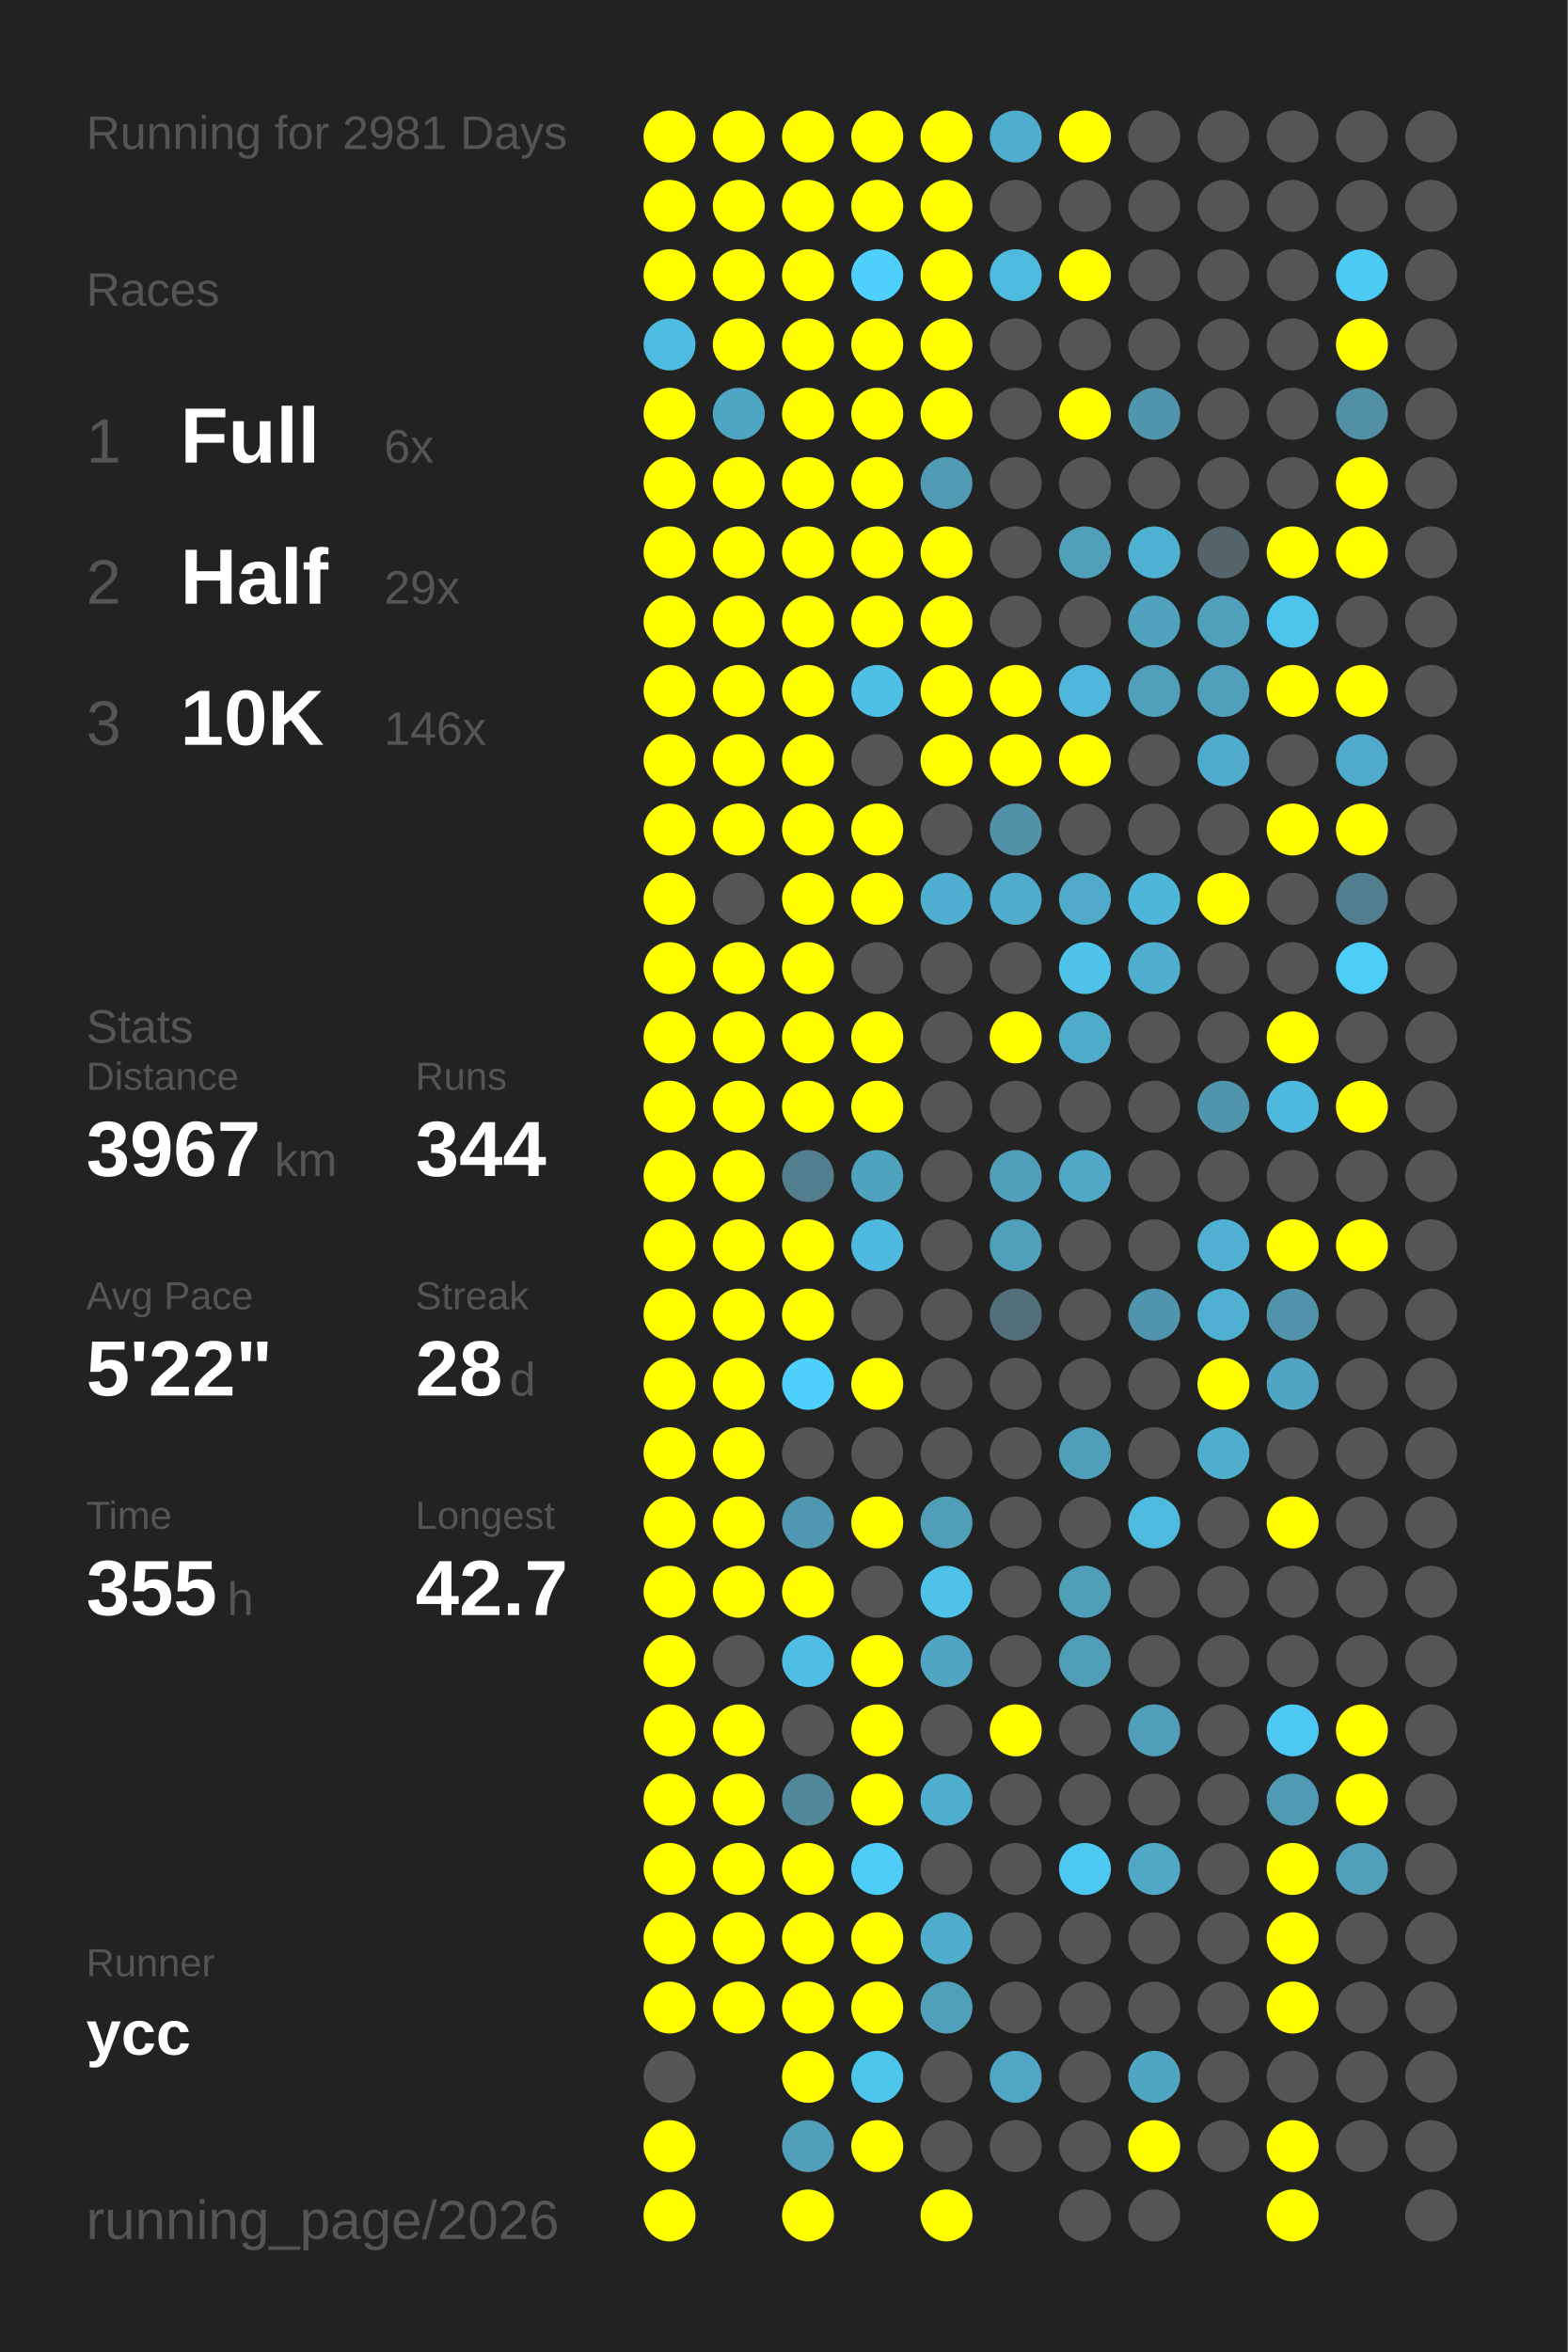
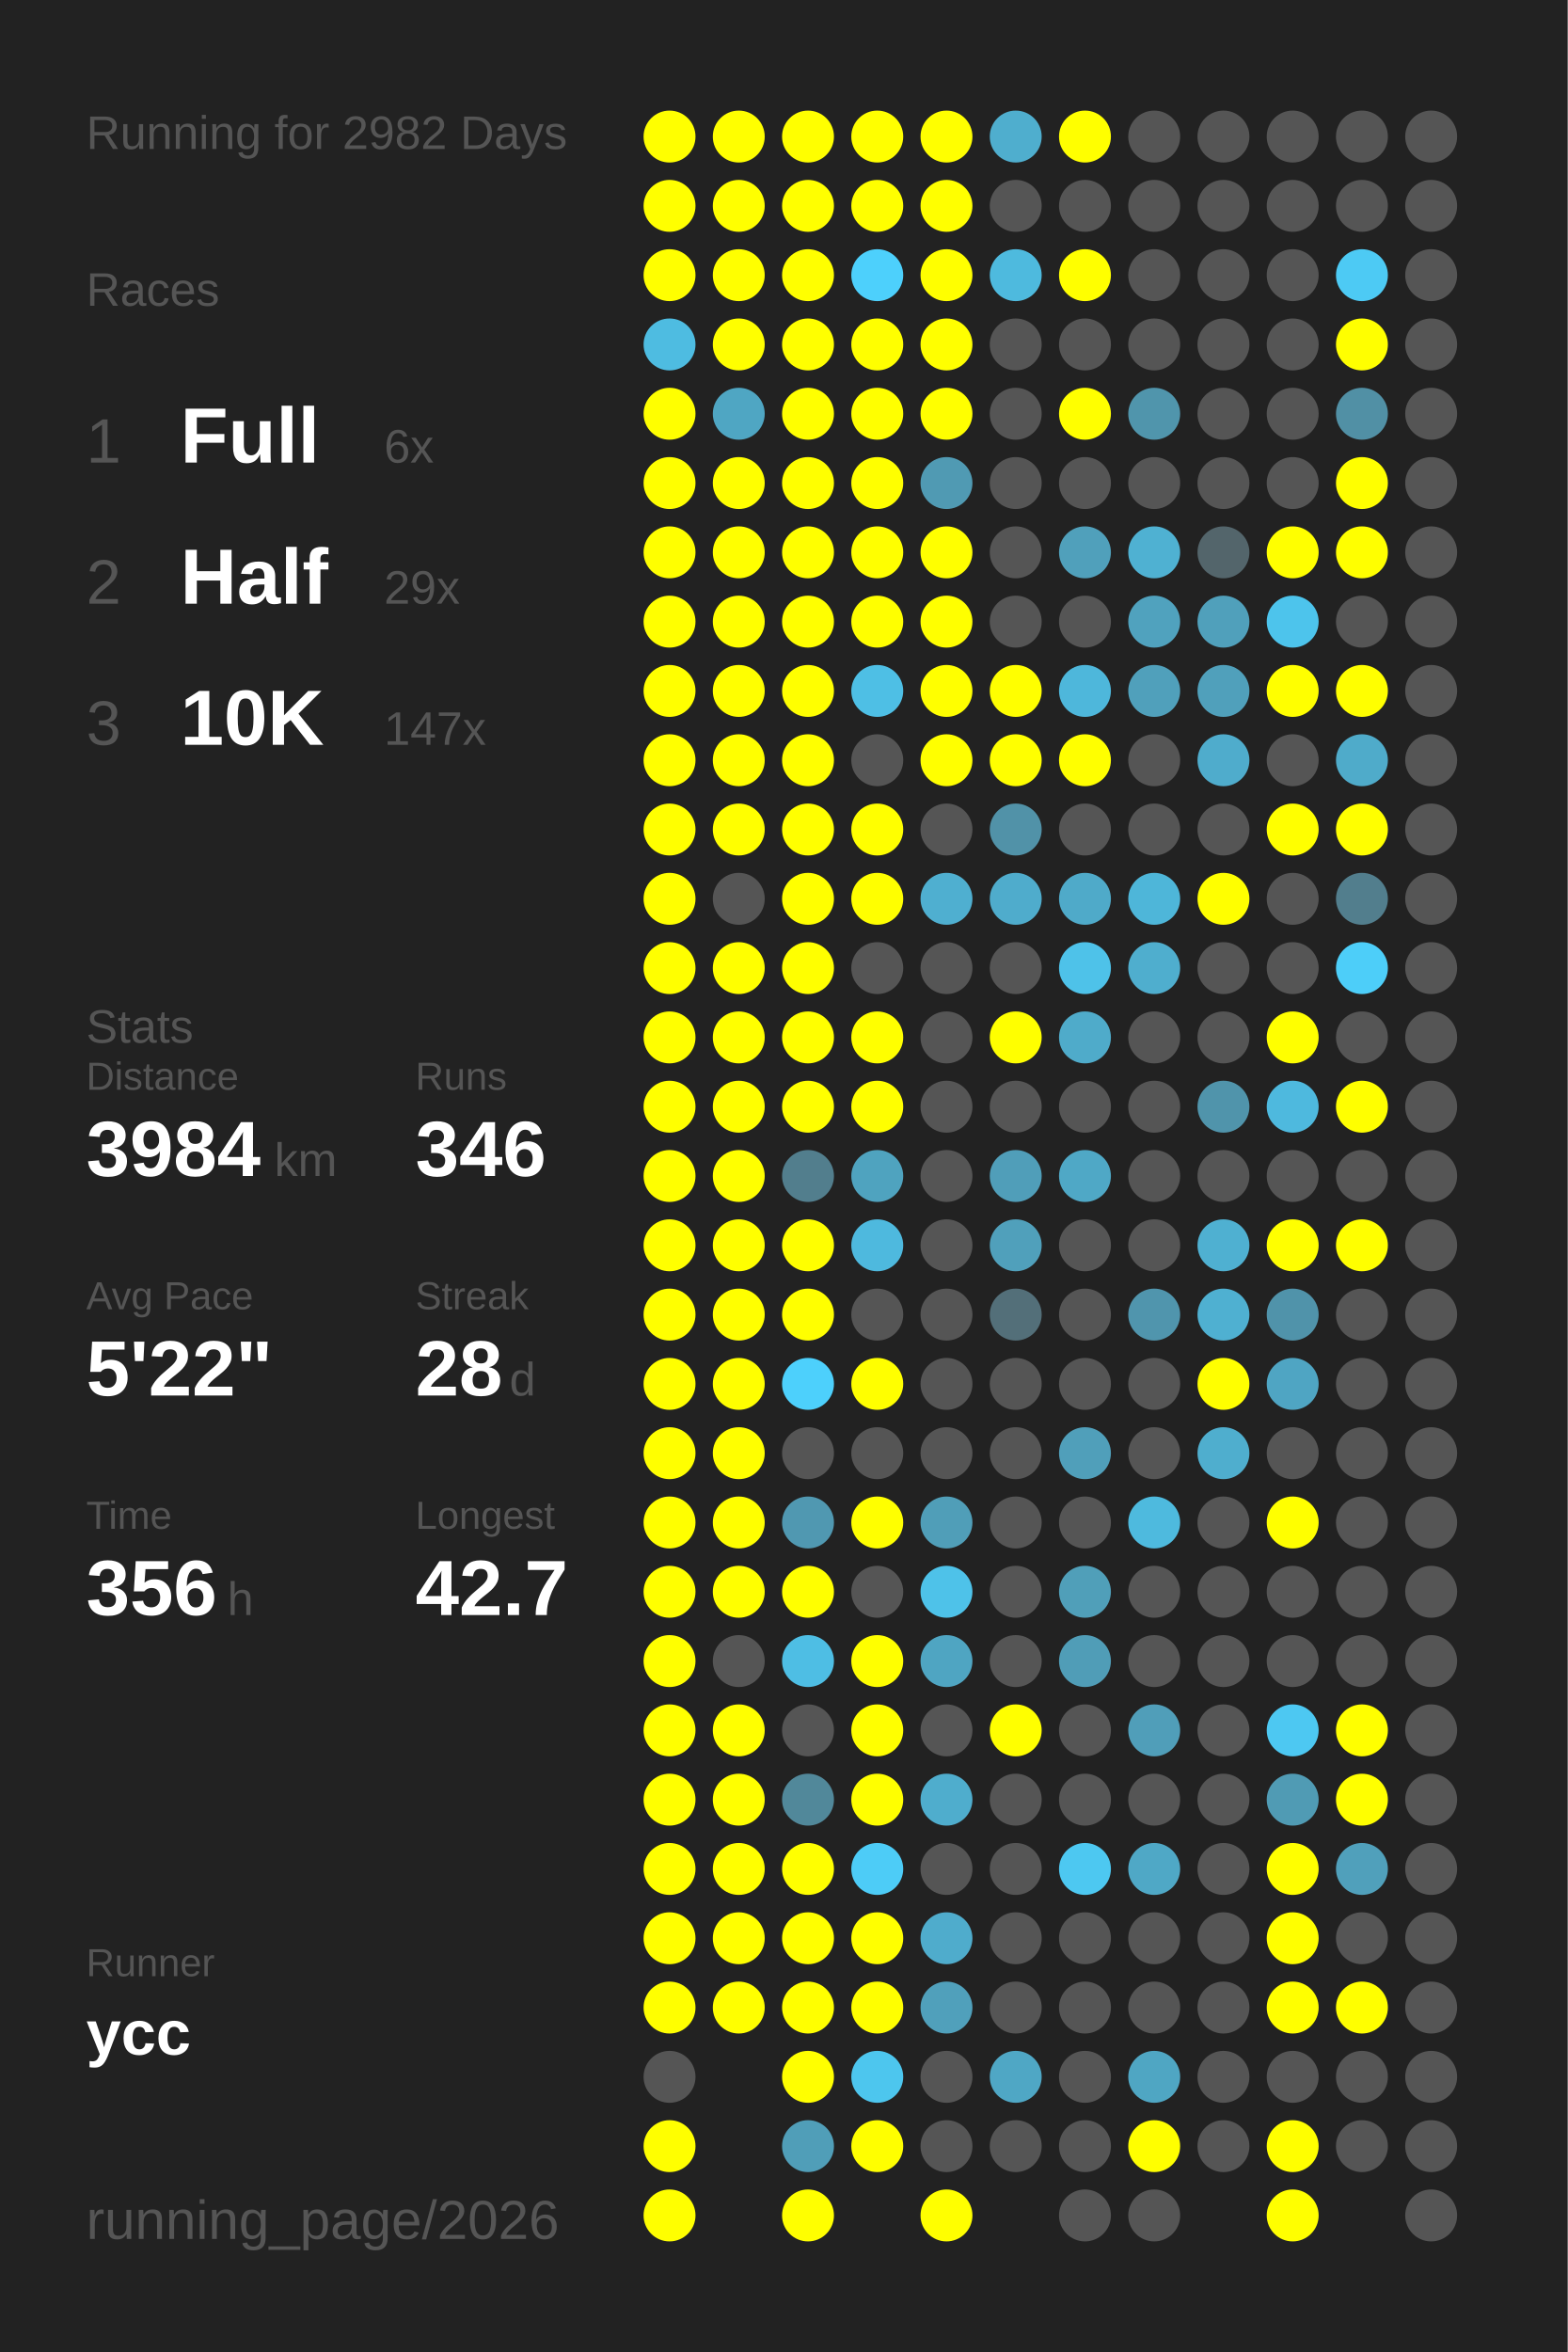
<svg xmlns="http://www.w3.org/2000/svg" baseProfile="full" height="300mm" version="1.1" viewBox="0,0,200,300" width="200mm">
  <defs />
  <rect fill="#222222" height="300" width="200" x="0" y="0" />
-   <text fill="#555555" style="font-size:6px; font-family:Arial;" x="11" y="19">Running for 2981 Days</text>
+   <text fill="#555555" style="font-size:6px; font-family:Arial;" x="11" y="19">Running for 2982 Days</text>
  <text fill="#555555" style="font-size:6px; font-family:Arial;" x="11" y="39">Races</text>
  <text fill="#555555" style="font-size:8px; font-family:Arial;" x="11" y="59">1</text>
  <text fill="#FFFFFF" style="font-size:10px; font-family:Arial; font-weight:bold;" x="23" y="59">Full</text>
  <text fill="#555555" style="font-size:6px; font-family:Arial;" x="49" y="59">6x</text>
  <text fill="#555555" style="font-size:8px; font-family:Arial;" x="11" y="77">2</text>
  <text fill="#FFFFFF" style="font-size:10px; font-family:Arial; font-weight:bold;" x="23" y="77">Half</text>
  <text fill="#555555" style="font-size:6px; font-family:Arial;" x="49" y="77">29x</text>
  <text fill="#555555" style="font-size:8px; font-family:Arial;" x="11" y="95">3</text>
  <text fill="#FFFFFF" style="font-size:10px; font-family:Arial; font-weight:bold;" x="23" y="95">10K</text>
-   <text fill="#555555" style="font-size:6px; font-family:Arial;" x="49" y="95">146x</text>
+   <text fill="#555555" style="font-size:6px; font-family:Arial;" x="49" y="95">147x</text>
  <text fill="#555555" style="font-size:6px; font-family:Arial;" x="11" y="133">Stats</text>
  <text fill="#555555" style="font-size:5px; font-family:Arial;" x="11" y="139">Distance</text>
-   <text fill="#FFFFFF" style="font-size:10px; font-family:Arial; font-weight:bold;" x="11" y="150">3967</text>
+   <text fill="#FFFFFF" style="font-size:10px; font-family:Arial; font-weight:bold;" x="11" y="150">3984</text>
  <text fill="#555555" style="font-size:6px; font-family:Arial;" x="35" y="150">km</text>
  <text fill="#555555" style="font-size:5px; font-family:Arial;" x="53" y="139">Runs</text>
-   <text fill="#FFFFFF" style="font-size:10px; font-family:Arial; font-weight:bold;" x="53" y="150">344</text>
+   <text fill="#FFFFFF" style="font-size:10px; font-family:Arial; font-weight:bold;" x="53" y="150">346</text>
  <text fill="#555555" style="font-size:5px; font-family:Arial;" x="11" y="167">Avg Pace</text>
  <text fill="#FFFFFF" style="font-size:10px; font-family:Arial; font-weight:bold;" x="11" y="178">5'22"</text>
  <text fill="#555555" style="font-size:5px; font-family:Arial;" x="53" y="167">Streak</text>
  <text fill="#FFFFFF" style="font-size:10px; font-family:Arial; font-weight:bold;" x="53" y="178">28</text>
  <text fill="#555555" style="font-size:6px; font-family:Arial;" x="65" y="178">d</text>
  <text fill="#555555" style="font-size:5px; font-family:Arial;" x="11" y="195">Time</text>
-   <text fill="#FFFFFF" style="font-size:10px; font-family:Arial; font-weight:bold;" x="11" y="206">355</text>
+   <text fill="#FFFFFF" style="font-size:10px; font-family:Arial; font-weight:bold;" x="11" y="206">356</text>
  <text fill="#555555" style="font-size:6px; font-family:Arial;" x="29" y="206">h</text>
  <text fill="#555555" style="font-size:5px; font-family:Arial;" x="53" y="195">Longest</text>
  <text fill="#FFFFFF" style="font-size:10px; font-family:Arial; font-weight:bold;" x="53" y="206">42.7</text>
  <text fill="#555555" style="font-size:5px; font-family:Arial;" x="11" y="252.065">Runner</text>
  <text fill="#FFFFFF" style="font-size:8px; font-family:Arial; font-weight:bold;" x="11" y="262.065">ycc</text>
  <text fill="#555555" style="font-size:7px; font-family:Arial;" x="11" y="285.581">running_page/2026</text>
  <circle cx="85.417" cy="17.419" fill="#FFFF00" r="3.312" />
  <circle cx="85.417" cy="26.258" fill="#FFFF00" r="3.312" />
  <circle cx="85.417" cy="35.097" fill="#FFFF00" r="3.312" />
  <circle cx="85.417" cy="43.935" fill="#4ebce1" r="3.312" />
  <circle cx="85.417" cy="52.774" fill="#FFFF00" r="3.312" />
  <circle cx="85.417" cy="61.613" fill="#FFFF00" r="3.312" />
  <circle cx="85.417" cy="70.452" fill="#FFFF00" r="3.312" />
  <circle cx="85.417" cy="79.29" fill="#FFFF00" r="3.312" />
  <circle cx="85.417" cy="88.129" fill="#FFFF00" r="3.312" />
  <circle cx="85.417" cy="96.968" fill="#FFFF00" r="3.312" />
  <circle cx="85.417" cy="105.806" fill="#FFFF00" r="3.312" />
  <circle cx="85.417" cy="114.645" fill="#FFFF00" r="3.312" />
  <circle cx="85.417" cy="123.484" fill="#FFFF00" r="3.312" />
  <circle cx="85.417" cy="132.323" fill="#FFFF00" r="3.312" />
  <circle cx="85.417" cy="141.161" fill="#FFFF00" r="3.312" />
  <circle cx="85.417" cy="150" fill="#FFFF00" r="3.312" />
  <circle cx="85.417" cy="158.839" fill="#FFFF00" r="3.312" />
  <circle cx="85.417" cy="167.677" fill="#FFFF00" r="3.312" />
  <circle cx="85.417" cy="176.516" fill="#FFFF00" r="3.312" />
  <circle cx="85.417" cy="185.355" fill="#FFFF00" r="3.312" />
  <circle cx="85.417" cy="194.194" fill="#FFFF00" r="3.312" />
  <circle cx="85.417" cy="203.032" fill="#FFFF00" r="3.312" />
  <circle cx="85.417" cy="211.871" fill="#FFFF00" r="3.312" />
  <circle cx="85.417" cy="220.71" fill="#FFFF00" r="3.312" />
  <circle cx="85.417" cy="229.548" fill="#FFFF00" r="3.312" />
  <circle cx="85.417" cy="238.387" fill="#FFFF00" r="3.312" />
  <circle cx="85.417" cy="247.226" fill="#FFFF00" r="3.312" />
  <circle cx="85.417" cy="256.065" fill="#FFFF00" r="3.312" />
  <circle cx="85.417" cy="264.903" fill="#555555" r="3.312" />
  <circle cx="85.417" cy="273.742" fill="#FFFF00" r="3.312" />
  <circle cx="85.417" cy="282.581" fill="#FFFF00" r="3.312" />
  <circle cx="94.25" cy="17.419" fill="#FFFF00" r="3.312" />
  <circle cx="94.25" cy="26.258" fill="#FFFF00" r="3.312" />
  <circle cx="94.25" cy="35.097" fill="#FFFF00" r="3.312" />
  <circle cx="94.25" cy="43.935" fill="#FFFF00" r="3.312" />
  <circle cx="94.25" cy="52.774" fill="#4fa6c3" r="3.312" />
  <circle cx="94.25" cy="61.613" fill="#FFFF00" r="3.312" />
  <circle cx="94.25" cy="70.452" fill="#FFFF00" r="3.312" />
  <circle cx="94.25" cy="79.29" fill="#FFFF00" r="3.312" />
  <circle cx="94.25" cy="88.129" fill="#FFFF00" r="3.312" />
  <circle cx="94.25" cy="96.968" fill="#FFFF00" r="3.312" />
  <circle cx="94.25" cy="105.806" fill="#FFFF00" r="3.312" />
  <circle cx="94.25" cy="114.645" fill="#555555" r="3.312" />
  <circle cx="94.25" cy="123.484" fill="#FFFF00" r="3.312" />
  <circle cx="94.25" cy="132.323" fill="#FFFF00" r="3.312" />
  <circle cx="94.25" cy="141.161" fill="#FFFF00" r="3.312" />
  <circle cx="94.25" cy="150" fill="#FFFF00" r="3.312" />
  <circle cx="94.25" cy="158.839" fill="#FFFF00" r="3.312" />
  <circle cx="94.25" cy="167.677" fill="#FFFF00" r="3.312" />
  <circle cx="94.25" cy="176.516" fill="#FFFF00" r="3.312" />
  <circle cx="94.25" cy="185.355" fill="#FFFF00" r="3.312" />
  <circle cx="94.25" cy="194.194" fill="#FFFF00" r="3.312" />
  <circle cx="94.25" cy="203.032" fill="#FFFF00" r="3.312" />
  <circle cx="94.25" cy="211.871" fill="#555555" r="3.312" />
  <circle cx="94.25" cy="220.71" fill="#FFFF00" r="3.312" />
  <circle cx="94.25" cy="229.548" fill="#FFFF00" r="3.312" />
  <circle cx="94.25" cy="238.387" fill="#FFFF00" r="3.312" />
  <circle cx="94.25" cy="247.226" fill="#FFFF00" r="3.312" />
  <circle cx="94.25" cy="256.065" fill="#FFFF00" r="3.312" />
  <circle cx="103.083" cy="17.419" fill="#FFFF00" r="3.312" />
  <circle cx="103.083" cy="26.258" fill="#FFFF00" r="3.312" />
  <circle cx="103.083" cy="35.097" fill="#FFFF00" r="3.312" />
  <circle cx="103.083" cy="43.935" fill="#FFFF00" r="3.312" />
  <circle cx="103.083" cy="52.774" fill="#FFFF00" r="3.312" />
  <circle cx="103.083" cy="61.613" fill="#FFFF00" r="3.312" />
  <circle cx="103.083" cy="70.452" fill="#FFFF00" r="3.312" />
  <circle cx="103.083" cy="79.29" fill="#FFFF00" r="3.312" />
  <circle cx="103.083" cy="88.129" fill="#FFFF00" r="3.312" />
  <circle cx="103.083" cy="96.968" fill="#FFFF00" r="3.312" />
  <circle cx="103.083" cy="105.806" fill="#FFFF00" r="3.312" />
  <circle cx="103.083" cy="114.645" fill="#FFFF00" r="3.312" />
  <circle cx="103.083" cy="123.484" fill="#FFFF00" r="3.312" />
  <circle cx="103.083" cy="132.323" fill="#FFFF00" r="3.312" />
  <circle cx="103.083" cy="141.161" fill="#FFFF00" r="3.312" />
  <circle cx="103.083" cy="150" fill="#527e8d" r="3.312" />
  <circle cx="103.083" cy="158.839" fill="#FFFF00" r="3.312" />
  <circle cx="103.083" cy="167.677" fill="#FFFF00" r="3.312" />
  <circle cx="103.083" cy="176.516" fill="#4dd0fc" r="3.312" />
  <circle cx="103.083" cy="185.355" fill="#555555" r="3.312" />
  <circle cx="103.083" cy="194.194" fill="#5098b1" r="3.312" />
  <circle cx="103.083" cy="203.032" fill="#FFFF00" r="3.312" />
  <circle cx="103.083" cy="211.871" fill="#4ebee4" r="3.312" />
  <circle cx="103.083" cy="220.71" fill="#555555" r="3.312" />
  <circle cx="103.083" cy="229.548" fill="#51889a" r="3.312" />
  <circle cx="103.083" cy="238.387" fill="#FFFF00" r="3.312" />
  <circle cx="103.083" cy="247.226" fill="#FFFF00" r="3.312" />
  <circle cx="103.083" cy="256.065" fill="#FFFF00" r="3.312" />
  <circle cx="103.083" cy="264.903" fill="#FFFF00" r="3.312" />
  <circle cx="103.083" cy="273.742" fill="#509eb8" r="3.312" />
  <circle cx="103.083" cy="282.581" fill="#FFFF00" r="3.312" />
  <circle cx="111.917" cy="17.419" fill="#FFFF00" r="3.312" />
  <circle cx="111.917" cy="26.258" fill="#FFFF00" r="3.312" />
  <circle cx="111.917" cy="35.097" fill="#4dd0fc" r="3.312" />
  <circle cx="111.917" cy="43.935" fill="#FFFF00" r="3.312" />
  <circle cx="111.917" cy="52.774" fill="#FFFF00" r="3.312" />
  <circle cx="111.917" cy="61.613" fill="#FFFF00" r="3.312" />
  <circle cx="111.917" cy="70.452" fill="#FFFF00" r="3.312" />
  <circle cx="111.917" cy="79.29" fill="#FFFF00" r="3.312" />
  <circle cx="111.917" cy="88.129" fill="#4ebfe5" r="3.312" />
  <circle cx="111.917" cy="96.968" fill="#555555" r="3.312" />
  <circle cx="111.917" cy="105.806" fill="#FFFF00" r="3.312" />
  <circle cx="111.917" cy="114.645" fill="#FFFF00" r="3.312" />
  <circle cx="111.917" cy="123.484" fill="#555555" r="3.312" />
  <circle cx="111.917" cy="132.323" fill="#FFFF00" r="3.312" />
  <circle cx="111.917" cy="141.161" fill="#FFFF00" r="3.312" />
  <circle cx="111.917" cy="150" fill="#4fa3bf" r="3.312" />
  <circle cx="111.917" cy="158.839" fill="#4eb9de" r="3.312" />
  <circle cx="111.917" cy="167.677" fill="#555555" r="3.312" />
  <circle cx="111.917" cy="176.516" fill="#FFFF00" r="3.312" />
  <circle cx="111.917" cy="185.355" fill="#555555" r="3.312" />
  <circle cx="111.917" cy="194.194" fill="#FFFF00" r="3.312" />
  <circle cx="111.917" cy="203.032" fill="#555555" r="3.312" />
  <circle cx="111.917" cy="211.871" fill="#FFFF00" r="3.312" />
  <circle cx="111.917" cy="220.71" fill="#FFFF00" r="3.312" />
  <circle cx="111.917" cy="229.548" fill="#FFFF00" r="3.312" />
  <circle cx="111.917" cy="238.387" fill="#4dccf7" r="3.312" />
  <circle cx="111.917" cy="247.226" fill="#FFFF00" r="3.312" />
  <circle cx="111.917" cy="256.065" fill="#FFFF00" r="3.312" />
  <circle cx="111.917" cy="264.903" fill="#4dc6ee" r="3.312" />
  <circle cx="111.917" cy="273.742" fill="#FFFF00" r="3.312" />
  <circle cx="120.75" cy="17.419" fill="#FFFF00" r="3.312" />
  <circle cx="120.75" cy="26.258" fill="#FFFF00" r="3.312" />
  <circle cx="120.75" cy="35.097" fill="#FFFF00" r="3.312" />
  <circle cx="120.75" cy="43.935" fill="#FFFF00" r="3.312" />
  <circle cx="120.75" cy="52.774" fill="#FFFF00" r="3.312" />
  <circle cx="120.75" cy="61.613" fill="#509ab3" r="3.312" />
  <circle cx="120.75" cy="70.452" fill="#FFFF00" r="3.312" />
  <circle cx="120.75" cy="79.29" fill="#FFFF00" r="3.312" />
  <circle cx="120.75" cy="88.129" fill="#FFFF00" r="3.312" />
  <circle cx="120.75" cy="96.968" fill="#FFFF00" r="3.312" />
  <circle cx="120.75" cy="105.806" fill="#555555" r="3.312" />
  <circle cx="120.75" cy="114.645" fill="#4fafd0" r="3.312" />
  <circle cx="120.75" cy="123.484" fill="#555555" r="3.312" />
  <circle cx="120.75" cy="132.323" fill="#555555" r="3.312" />
  <circle cx="120.75" cy="141.161" fill="#555555" r="3.312" />
  <circle cx="120.75" cy="150" fill="#555555" r="3.312" />
  <circle cx="120.75" cy="158.839" fill="#555555" r="3.312" />
  <circle cx="120.75" cy="167.677" fill="#555555" r="3.312" />
  <circle cx="120.75" cy="176.516" fill="#555555" r="3.312" />
  <circle cx="120.75" cy="185.355" fill="#555555" r="3.312" />
  <circle cx="120.75" cy="194.194" fill="#509eb8" r="3.312" />
  <circle cx="120.75" cy="203.032" fill="#4ec2e9" r="3.312" />
  <circle cx="120.75" cy="211.871" fill="#4fa5c2" r="3.312" />
  <circle cx="120.75" cy="220.71" fill="#555555" r="3.312" />
  <circle cx="120.75" cy="229.548" fill="#4fadcd" r="3.312" />
  <circle cx="120.75" cy="238.387" fill="#555555" r="3.312" />
  <circle cx="120.75" cy="247.226" fill="#4faccc" r="3.312" />
  <circle cx="120.75" cy="256.065" fill="#50a0bb" r="3.312" />
  <circle cx="120.75" cy="264.903" fill="#555555" r="3.312" />
  <circle cx="120.75" cy="273.742" fill="#555555" r="3.312" />
  <circle cx="120.75" cy="282.581" fill="#FFFF00" r="3.312" />
  <circle cx="129.583" cy="17.419" fill="#4faece" r="3.312" />
  <circle cx="129.583" cy="26.258" fill="#555555" r="3.312" />
  <circle cx="129.583" cy="35.097" fill="#4ebade" r="3.312" />
  <circle cx="129.583" cy="43.935" fill="#555555" r="3.312" />
  <circle cx="129.583" cy="52.774" fill="#555555" r="3.312" />
  <circle cx="129.583" cy="61.613" fill="#555555" r="3.312" />
  <circle cx="129.583" cy="70.452" fill="#555555" r="3.312" />
  <circle cx="129.583" cy="79.29" fill="#555555" r="3.312" />
  <circle cx="129.583" cy="88.129" fill="#FFFF00" r="3.312" />
  <circle cx="129.583" cy="96.968" fill="#FFFF00" r="3.312" />
  <circle cx="129.583" cy="105.806" fill="#5192a8" r="3.312" />
  <circle cx="129.583" cy="114.645" fill="#4faccc" r="3.312" />
  <circle cx="129.583" cy="123.484" fill="#555555" r="3.312" />
  <circle cx="129.583" cy="132.323" fill="#FFFF00" r="3.312" />
  <circle cx="129.583" cy="141.161" fill="#555555" r="3.312" />
  <circle cx="129.583" cy="150" fill="#509eb9" r="3.312" />
  <circle cx="129.583" cy="158.839" fill="#50a0bb" r="3.312" />
  <circle cx="129.583" cy="167.677" fill="#536f79" r="3.312" />
  <circle cx="129.583" cy="176.516" fill="#555555" r="3.312" />
  <circle cx="129.583" cy="185.355" fill="#555555" r="3.312" />
  <circle cx="129.583" cy="194.194" fill="#555555" r="3.312" />
  <circle cx="129.583" cy="203.032" fill="#555555" r="3.312" />
  <circle cx="129.583" cy="211.871" fill="#555555" r="3.312" />
  <circle cx="129.583" cy="220.71" fill="#FFFF00" r="3.312" />
  <circle cx="129.583" cy="229.548" fill="#555555" r="3.312" />
  <circle cx="129.583" cy="238.387" fill="#555555" r="3.312" />
  <circle cx="129.583" cy="247.226" fill="#555555" r="3.312" />
  <circle cx="129.583" cy="256.065" fill="#555555" r="3.312" />
  <circle cx="129.583" cy="264.903" fill="#4fa7c5" r="3.312" />
  <circle cx="129.583" cy="273.742" fill="#555555" r="3.312" />
  <circle cx="138.417" cy="17.419" fill="#FFFF00" r="3.312" />
  <circle cx="138.417" cy="26.258" fill="#555555" r="3.312" />
  <circle cx="138.417" cy="35.097" fill="#FFFF00" r="3.312" />
  <circle cx="138.417" cy="43.935" fill="#555555" r="3.312" />
  <circle cx="138.417" cy="52.774" fill="#FFFF00" r="3.312" />
  <circle cx="138.417" cy="61.613" fill="#555555" r="3.312" />
  <circle cx="138.417" cy="70.452" fill="#50a0bb" r="3.312" />
  <circle cx="138.417" cy="79.29" fill="#555555" r="3.312" />
  <circle cx="138.417" cy="88.129" fill="#4eb7db" r="3.312" />
  <circle cx="138.417" cy="96.968" fill="#FFFF00" r="3.312" />
  <circle cx="138.417" cy="105.806" fill="#555555" r="3.312" />
  <circle cx="138.417" cy="114.645" fill="#4faac9" r="3.312" />
  <circle cx="138.417" cy="123.484" fill="#4ec2e9" r="3.312" />
  <circle cx="138.417" cy="132.323" fill="#4fabca" r="3.312" />
  <circle cx="138.417" cy="141.161" fill="#555555" r="3.312" />
  <circle cx="138.417" cy="150" fill="#4fa8c6" r="3.312" />
  <circle cx="138.417" cy="158.839" fill="#555555" r="3.312" />
  <circle cx="138.417" cy="167.677" fill="#555555" r="3.312" />
  <circle cx="138.417" cy="176.516" fill="#555555" r="3.312" />
  <circle cx="138.417" cy="185.355" fill="#509fba" r="3.312" />
  <circle cx="138.417" cy="194.194" fill="#555555" r="3.312" />
  <circle cx="138.417" cy="203.032" fill="#509fb9" r="3.312" />
  <circle cx="138.417" cy="211.871" fill="#509db7" r="3.312" />
  <circle cx="138.417" cy="220.71" fill="#555555" r="3.312" />
  <circle cx="138.417" cy="229.548" fill="#555555" r="3.312" />
  <circle cx="138.417" cy="238.387" fill="#4dc8f1" r="3.312" />
  <circle cx="138.417" cy="247.226" fill="#555555" r="3.312" />
  <circle cx="138.417" cy="256.065" fill="#555555" r="3.312" />
  <circle cx="138.417" cy="264.903" fill="#555555" r="3.312" />
  <circle cx="138.417" cy="273.742" fill="#555555" r="3.312" />
  <circle cx="138.417" cy="282.581" fill="#555555" r="3.312" />
  <circle cx="147.25" cy="17.419" fill="#555555" r="3.312" />
  <circle cx="147.25" cy="26.258" fill="#555555" r="3.312" />
  <circle cx="147.25" cy="35.097" fill="#555555" r="3.312" />
  <circle cx="147.25" cy="43.935" fill="#555555" r="3.312" />
  <circle cx="147.25" cy="52.774" fill="#5095ac" r="3.312" />
  <circle cx="147.25" cy="61.613" fill="#555555" r="3.312" />
  <circle cx="147.25" cy="70.452" fill="#4fb1d2" r="3.312" />
  <circle cx="147.25" cy="79.29" fill="#50a2be" r="3.312" />
  <circle cx="147.25" cy="88.129" fill="#50a0bb" r="3.312" />
  <circle cx="147.25" cy="96.968" fill="#555555" r="3.312" />
  <circle cx="147.25" cy="105.806" fill="#555555" r="3.312" />
  <circle cx="147.25" cy="114.645" fill="#4eb6d9" r="3.312" />
  <circle cx="147.25" cy="123.484" fill="#4faece" r="3.312" />
  <circle cx="147.25" cy="132.323" fill="#555555" r="3.312" />
  <circle cx="147.25" cy="141.161" fill="#555555" r="3.312" />
  <circle cx="147.25" cy="150" fill="#555555" r="3.312" />
  <circle cx="147.25" cy="158.839" fill="#555555" r="3.312" />
  <circle cx="147.25" cy="167.677" fill="#5095ad" r="3.312" />
  <circle cx="147.25" cy="176.516" fill="#555555" r="3.312" />
  <circle cx="147.25" cy="185.355" fill="#555555" r="3.312" />
  <circle cx="147.25" cy="194.194" fill="#4ebade" r="3.312" />
  <circle cx="147.25" cy="203.032" fill="#555555" r="3.312" />
  <circle cx="147.25" cy="211.871" fill="#555555" r="3.312" />
  <circle cx="147.25" cy="220.71" fill="#509eb9" r="3.312" />
  <circle cx="147.25" cy="229.548" fill="#555555" r="3.312" />
  <circle cx="147.25" cy="238.387" fill="#4fa8c6" r="3.312" />
  <circle cx="147.25" cy="247.226" fill="#555555" r="3.312" />
  <circle cx="147.25" cy="256.065" fill="#555555" r="3.312" />
  <circle cx="147.25" cy="264.903" fill="#4fa6c3" r="3.312" />
  <circle cx="147.25" cy="273.742" fill="#FFFF00" r="3.312" />
  <circle cx="147.25" cy="282.581" fill="#555555" r="3.312" />
  <circle cx="156.083" cy="17.419" fill="#555555" r="3.312" />
  <circle cx="156.083" cy="26.258" fill="#555555" r="3.312" />
  <circle cx="156.083" cy="35.097" fill="#555555" r="3.312" />
  <circle cx="156.083" cy="43.935" fill="#555555" r="3.312" />
  <circle cx="156.083" cy="52.774" fill="#555555" r="3.312" />
  <circle cx="156.083" cy="61.613" fill="#555555" r="3.312" />
  <circle cx="156.083" cy="70.452" fill="#53656b" r="3.312" />
  <circle cx="156.083" cy="79.29" fill="#50a0bb" r="3.312" />
  <circle cx="156.083" cy="88.129" fill="#50a0bb" r="3.312" />
  <circle cx="156.083" cy="96.968" fill="#4faccc" r="3.312" />
  <circle cx="156.083" cy="105.806" fill="#555555" r="3.312" />
  <circle cx="156.083" cy="114.645" fill="#FFFF00" r="3.312" />
  <circle cx="156.083" cy="123.484" fill="#555555" r="3.312" />
  <circle cx="156.083" cy="132.323" fill="#555555" r="3.312" />
  <circle cx="156.083" cy="141.161" fill="#5094ab" r="3.312" />
  <circle cx="156.083" cy="150" fill="#555555" r="3.312" />
  <circle cx="156.083" cy="158.839" fill="#4fb0d1" r="3.312" />
  <circle cx="156.083" cy="167.677" fill="#4fb0d1" r="3.312" />
  <circle cx="156.083" cy="176.516" fill="#FFFF00" r="3.312" />
  <circle cx="156.083" cy="185.355" fill="#4faece" r="3.312" />
  <circle cx="156.083" cy="194.194" fill="#555555" r="3.312" />
  <circle cx="156.083" cy="203.032" fill="#555555" r="3.312" />
  <circle cx="156.083" cy="211.871" fill="#555555" r="3.312" />
  <circle cx="156.083" cy="220.71" fill="#555555" r="3.312" />
  <circle cx="156.083" cy="229.548" fill="#555555" r="3.312" />
  <circle cx="156.083" cy="238.387" fill="#555555" r="3.312" />
  <circle cx="156.083" cy="247.226" fill="#555555" r="3.312" />
  <circle cx="156.083" cy="256.065" fill="#555555" r="3.312" />
  <circle cx="156.083" cy="264.903" fill="#555555" r="3.312" />
  <circle cx="156.083" cy="273.742" fill="#555555" r="3.312" />
  <circle cx="164.917" cy="17.419" fill="#555555" r="3.312" />
  <circle cx="164.917" cy="26.258" fill="#555555" r="3.312" />
  <circle cx="164.917" cy="35.097" fill="#555555" r="3.312" />
  <circle cx="164.917" cy="43.935" fill="#555555" r="3.312" />
  <circle cx="164.917" cy="52.774" fill="#555555" r="3.312" />
  <circle cx="164.917" cy="61.613" fill="#555555" r="3.312" />
  <circle cx="164.917" cy="70.452" fill="#FFFF00" r="3.312" />
  <circle cx="164.917" cy="79.29" fill="#4dc4ec" r="3.312" />
  <circle cx="164.917" cy="88.129" fill="#FFFF00" r="3.312" />
  <circle cx="164.917" cy="96.968" fill="#555555" r="3.312" />
  <circle cx="164.917" cy="105.806" fill="#FFFF00" r="3.312" />
  <circle cx="164.917" cy="114.645" fill="#555555" r="3.312" />
  <circle cx="164.917" cy="123.484" fill="#555555" r="3.312" />
  <circle cx="164.917" cy="132.323" fill="#FFFF00" r="3.312" />
  <circle cx="164.917" cy="141.161" fill="#4eb9de" r="3.312" />
  <circle cx="164.917" cy="150" fill="#555555" r="3.312" />
  <circle cx="164.917" cy="158.839" fill="#FFFF00" r="3.312" />
  <circle cx="164.917" cy="167.677" fill="#5093aa" r="3.312" />
  <circle cx="164.917" cy="176.516" fill="#4fa5c3" r="3.312" />
  <circle cx="164.917" cy="185.355" fill="#555555" r="3.312" />
  <circle cx="164.917" cy="194.194" fill="#FFFF00" r="3.312" />
  <circle cx="164.917" cy="203.032" fill="#555555" r="3.312" />
  <circle cx="164.917" cy="211.871" fill="#555555" r="3.312" />
  <circle cx="164.917" cy="220.71" fill="#4dc8f2" r="3.312" />
  <circle cx="164.917" cy="229.548" fill="#509bb4" r="3.312" />
  <circle cx="164.917" cy="238.387" fill="#FFFF00" r="3.312" />
  <circle cx="164.917" cy="247.226" fill="#FFFF00" r="3.312" />
  <circle cx="164.917" cy="256.065" fill="#FFFF00" r="3.312" />
  <circle cx="164.917" cy="264.903" fill="#555555" r="3.312" />
  <circle cx="164.917" cy="273.742" fill="#FFFF00" r="3.312" />
  <circle cx="164.917" cy="282.581" fill="#FFFF00" r="3.312" />
  <circle cx="173.75" cy="17.419" fill="#555555" r="3.312" />
  <circle cx="173.75" cy="26.258" fill="#555555" r="3.312" />
  <circle cx="173.75" cy="35.097" fill="#4dcaf4" r="3.312" />
  <circle cx="173.75" cy="43.935" fill="#FFFF00" r="3.312" />
  <circle cx="173.75" cy="52.774" fill="#5190a5" r="3.312" />
  <circle cx="173.75" cy="61.613" fill="#FFFF00" r="3.312" />
  <circle cx="173.75" cy="70.452" fill="#FFFF00" r="3.312" />
  <circle cx="173.75" cy="79.29" fill="#555555" r="3.312" />
  <circle cx="173.75" cy="88.129" fill="#FFFF00" r="3.312" />
  <circle cx="173.75" cy="96.968" fill="#4fabca" r="3.312" />
  <circle cx="173.75" cy="105.806" fill="#FFFF00" r="3.312" />
  <circle cx="173.75" cy="114.645" fill="#527e8d" r="3.312" />
  <circle cx="173.75" cy="123.484" fill="#4dcef9" r="3.312" />
  <circle cx="173.75" cy="132.323" fill="#555555" r="3.312" />
  <circle cx="173.75" cy="141.161" fill="#FFFF00" r="3.312" />
  <circle cx="173.75" cy="150" fill="#555555" r="3.312" />
  <circle cx="173.75" cy="158.839" fill="#FFFF00" r="3.312" />
  <circle cx="173.75" cy="167.677" fill="#555555" r="3.312" />
  <circle cx="173.75" cy="176.516" fill="#555555" r="3.312" />
  <circle cx="173.75" cy="185.355" fill="#555555" r="3.312" />
  <circle cx="173.75" cy="194.194" fill="#555555" r="3.312" />
  <circle cx="173.75" cy="203.032" fill="#555555" r="3.312" />
  <circle cx="173.75" cy="211.871" fill="#555555" r="3.312" />
  <circle cx="173.75" cy="220.71" fill="#FFFF00" r="3.312" />
  <circle cx="173.75" cy="229.548" fill="#FFFF00" r="3.312" />
  <circle cx="173.75" cy="238.387" fill="#50a0bb" r="3.312" />
  <circle cx="173.75" cy="247.226" fill="#555555" r="3.312" />
-   <circle cx="173.75" cy="256.065" fill="#555555" r="3.312" />
+   <circle cx="173.75" cy="256.065" fill="#FFFF00" r="3.312" />
  <circle cx="173.75" cy="264.903" fill="#555555" r="3.312" />
  <circle cx="173.75" cy="273.742" fill="#555555" r="3.312" />
  <circle cx="182.583" cy="17.419" fill="#555555" r="3.312" />
  <circle cx="182.583" cy="26.258" fill="#555555" r="3.312" />
  <circle cx="182.583" cy="35.097" fill="#555555" r="3.312" />
  <circle cx="182.583" cy="43.935" fill="#555555" r="3.312" />
  <circle cx="182.583" cy="52.774" fill="#555555" r="3.312" />
  <circle cx="182.583" cy="61.613" fill="#555555" r="3.312" />
  <circle cx="182.583" cy="70.452" fill="#555555" r="3.312" />
  <circle cx="182.583" cy="79.29" fill="#555555" r="3.312" />
  <circle cx="182.583" cy="88.129" fill="#555555" r="3.312" />
  <circle cx="182.583" cy="96.968" fill="#555555" r="3.312" />
  <circle cx="182.583" cy="105.806" fill="#555555" r="3.312" />
  <circle cx="182.583" cy="114.645" fill="#555555" r="3.312" />
  <circle cx="182.583" cy="123.484" fill="#555555" r="3.312" />
  <circle cx="182.583" cy="132.323" fill="#555555" r="3.312" />
  <circle cx="182.583" cy="141.161" fill="#555555" r="3.312" />
  <circle cx="182.583" cy="150" fill="#555555" r="3.312" />
  <circle cx="182.583" cy="158.839" fill="#555555" r="3.312" />
  <circle cx="182.583" cy="167.677" fill="#555555" r="3.312" />
  <circle cx="182.583" cy="176.516" fill="#555555" r="3.312" />
  <circle cx="182.583" cy="185.355" fill="#555555" r="3.312" />
  <circle cx="182.583" cy="194.194" fill="#555555" r="3.312" />
  <circle cx="182.583" cy="203.032" fill="#555555" r="3.312" />
  <circle cx="182.583" cy="211.871" fill="#555555" r="3.312" />
  <circle cx="182.583" cy="220.71" fill="#555555" r="3.312" />
  <circle cx="182.583" cy="229.548" fill="#555555" r="3.312" />
  <circle cx="182.583" cy="238.387" fill="#555555" r="3.312" />
  <circle cx="182.583" cy="247.226" fill="#555555" r="3.312" />
  <circle cx="182.583" cy="256.065" fill="#555555" r="3.312" />
  <circle cx="182.583" cy="264.903" fill="#555555" r="3.312" />
  <circle cx="182.583" cy="273.742" fill="#555555" r="3.312" />
  <circle cx="182.583" cy="282.581" fill="#555555" r="3.312" />
</svg>
